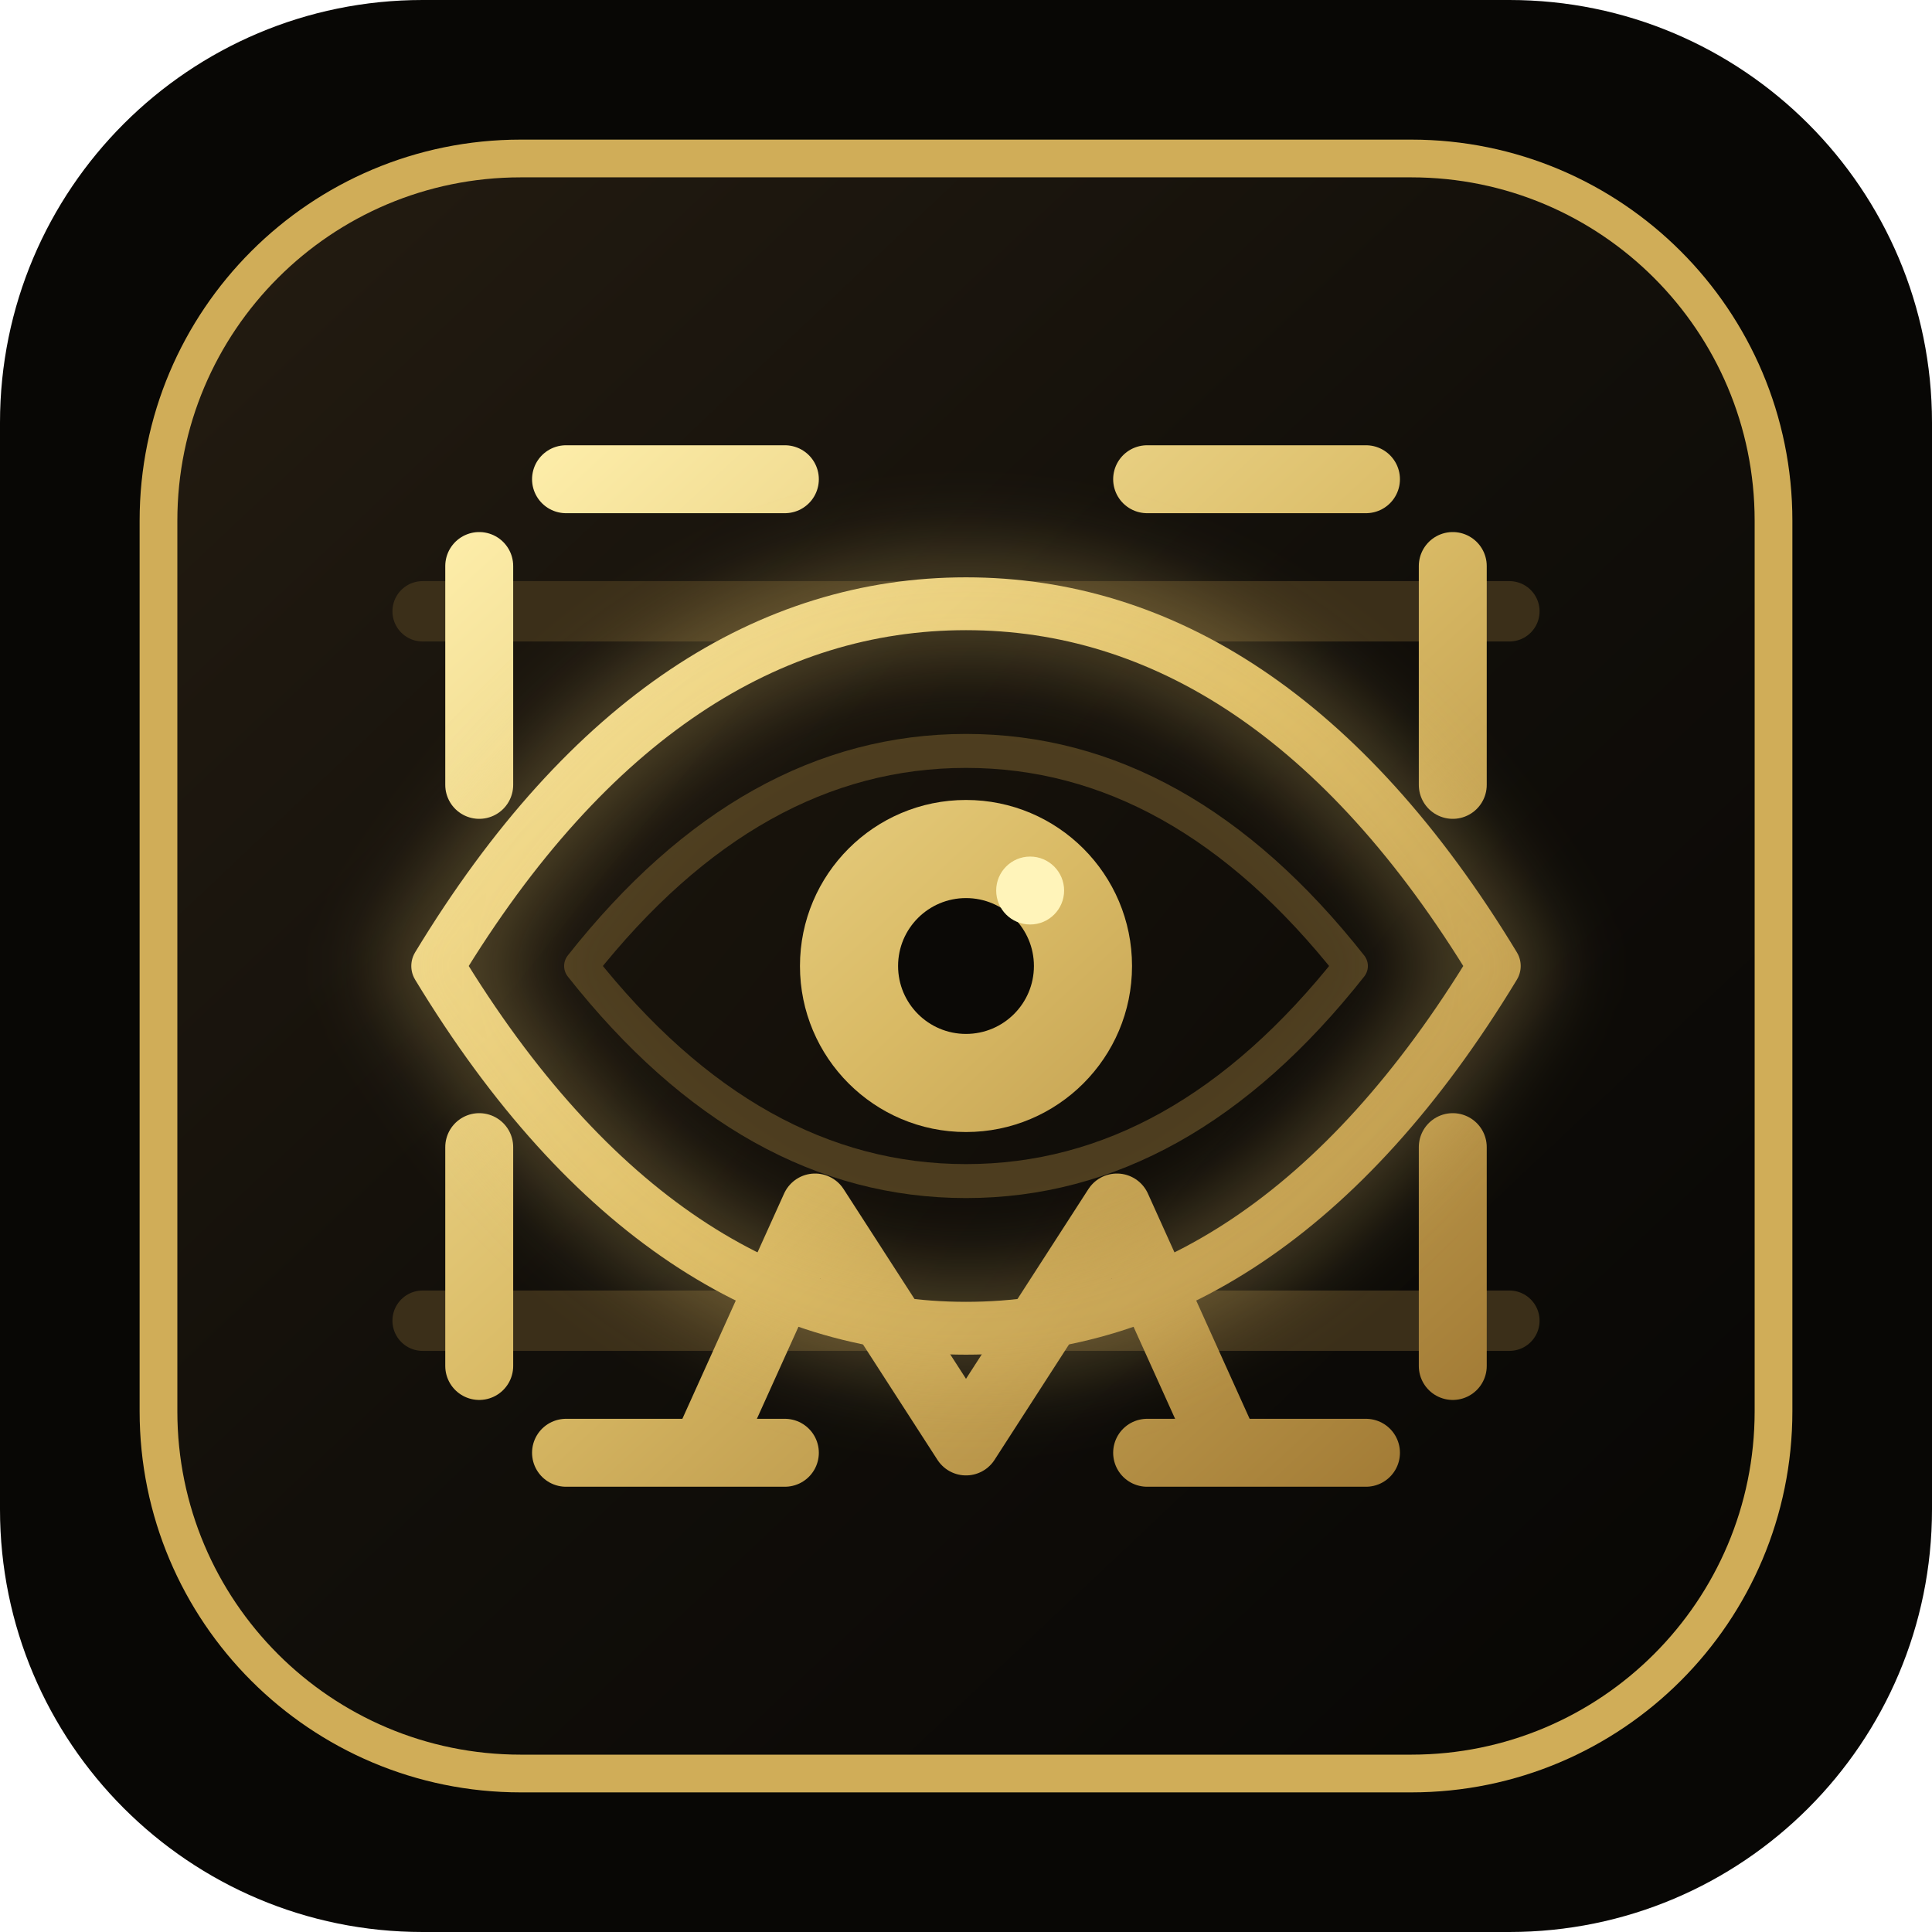
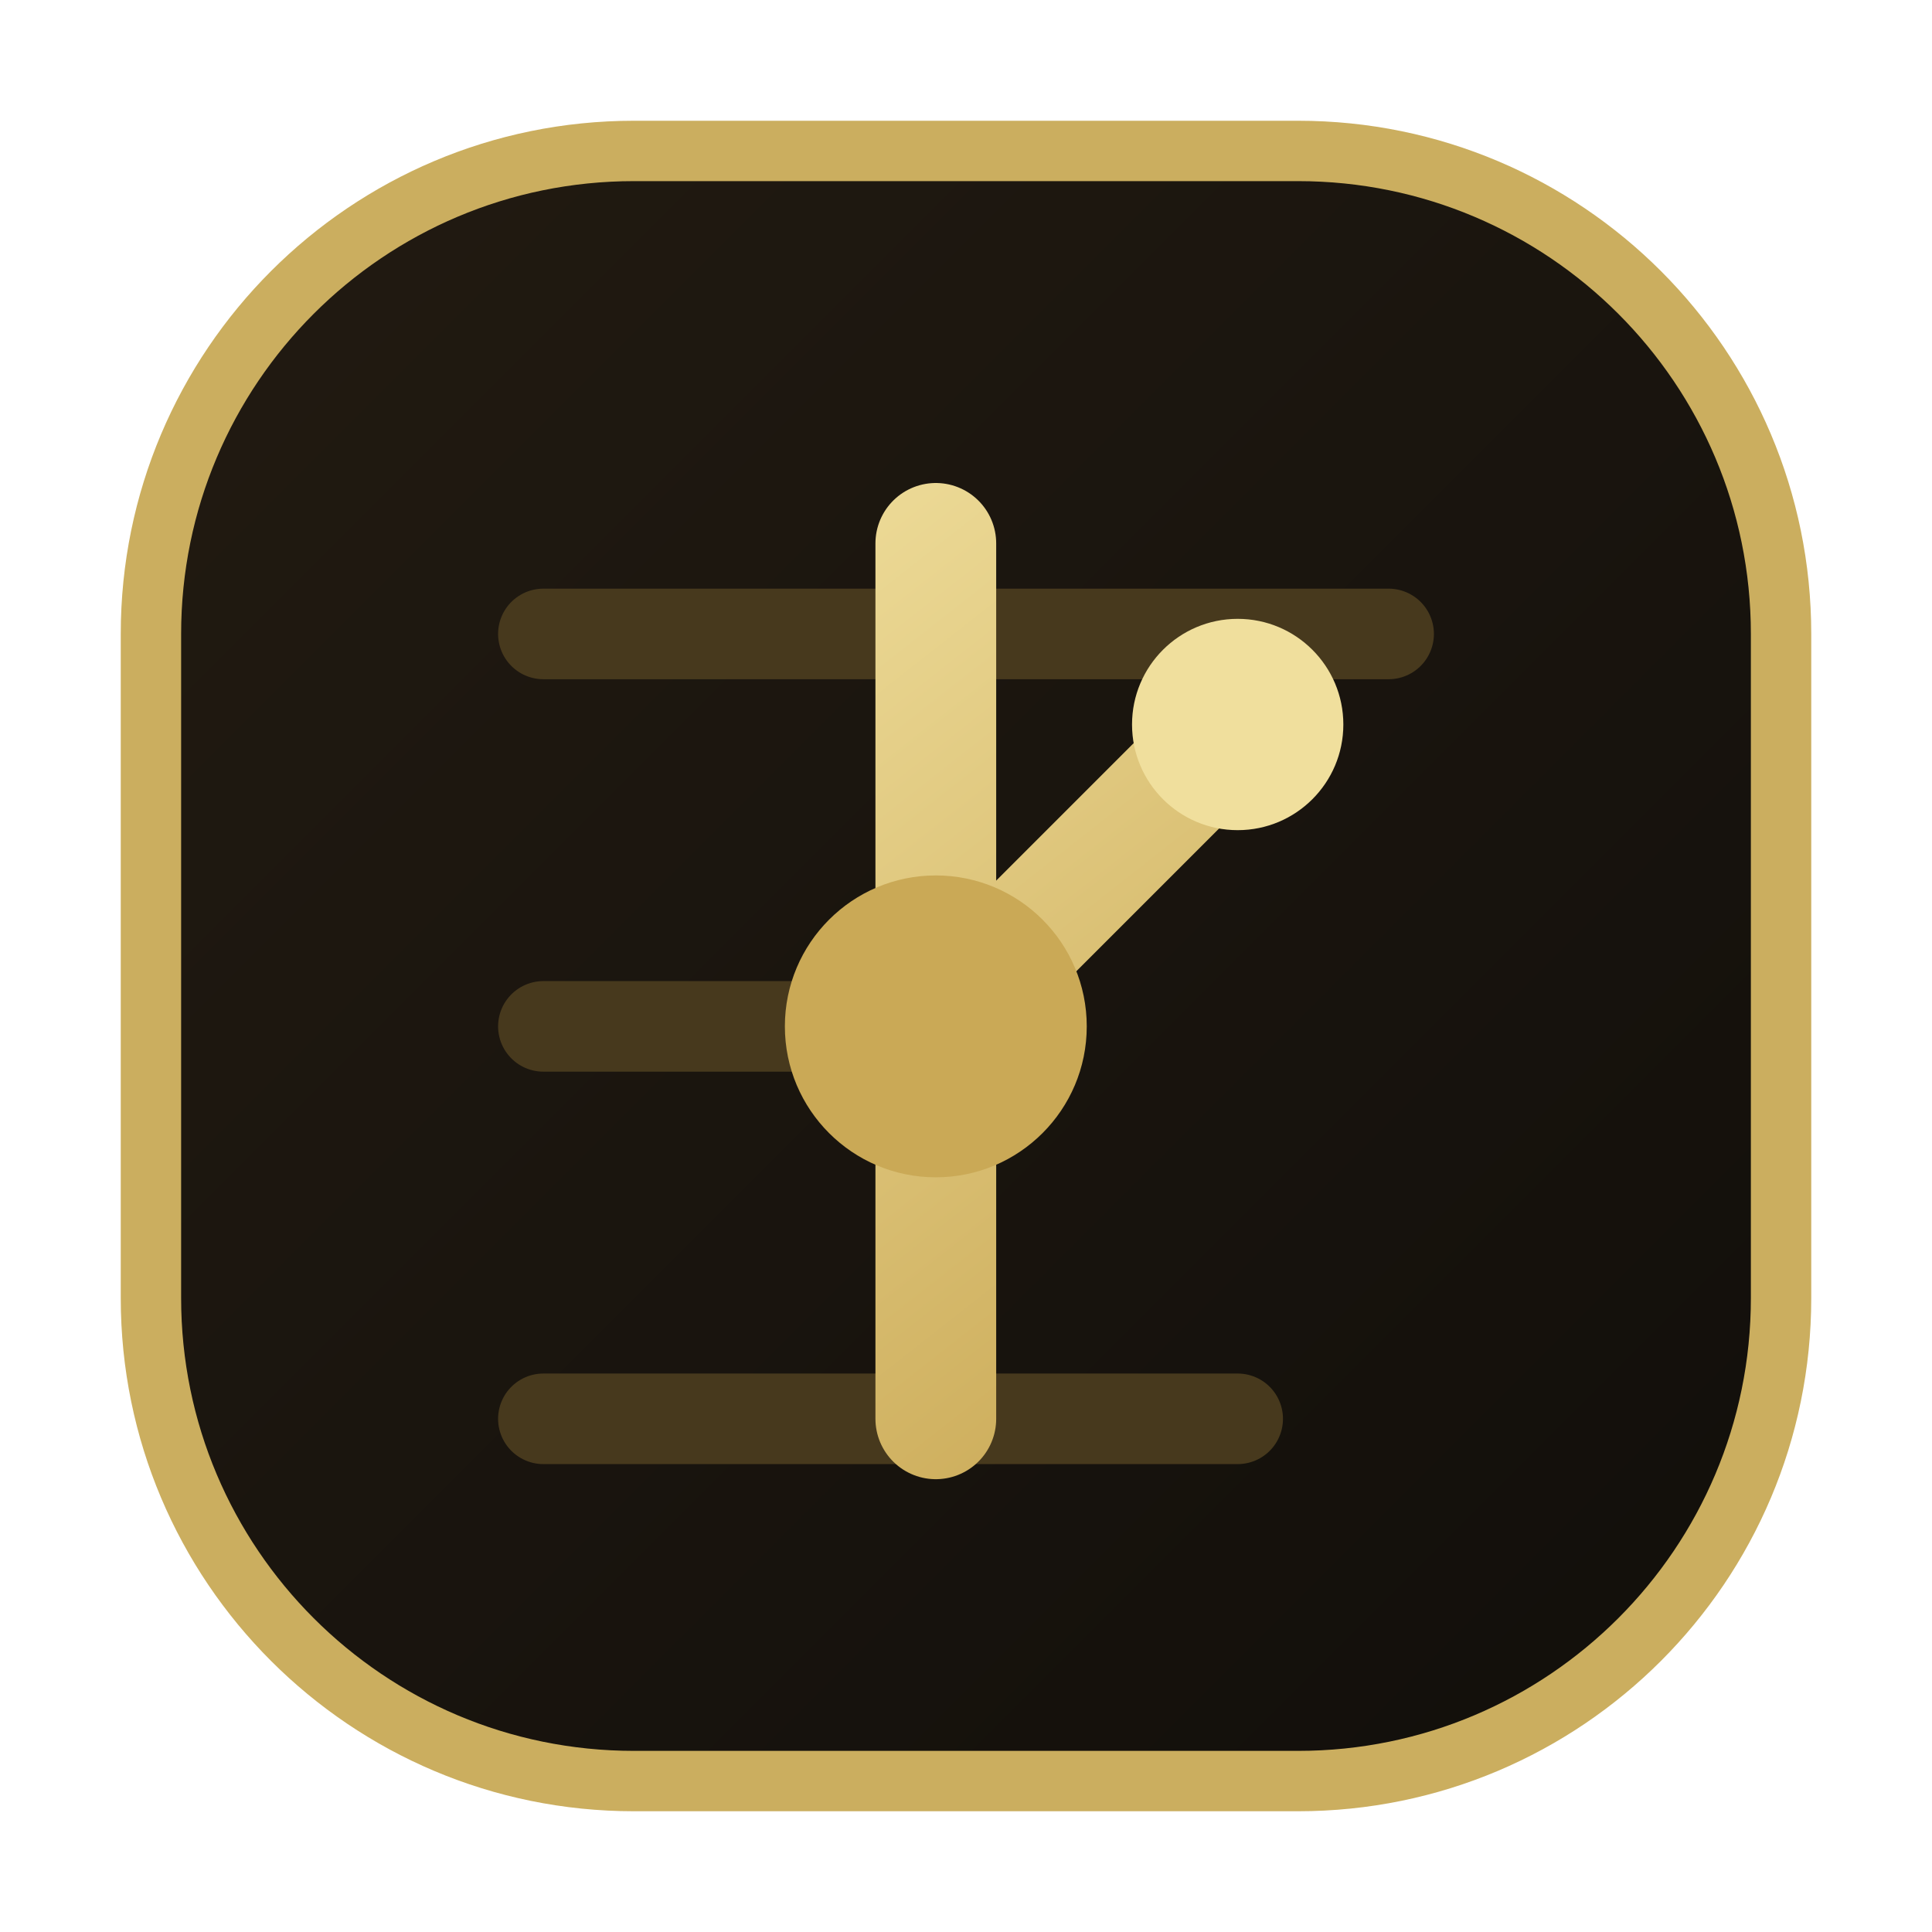
- <svg xmlns="http://www.w3.org/2000/svg" viewBox="0 0 512 512" fill="none">
+ <svg xmlns="http://www.w3.org/2000/svg" viewBox="0 0 64 64" fill="none">
  <defs>
-     <linearGradient id="watchBg" x1="54" y1="42" x2="458" y2="470" gradientUnits="userSpaceOnUse">
-       <stop stop-color="#241c11" />
-       <stop offset="0.48" stop-color="#120f0a" />
-       <stop offset="1" stop-color="#070604" />
+     <linearGradient id="frameFavV4" x1="8" y1="8" x2="56" y2="56" gradientUnits="userSpaceOnUse">
+       <stop stop-color="#211a11" />
+       <stop offset="1" stop-color="#120f0b" />
    </linearGradient>
-     <linearGradient id="watchGold" x1="128" y1="120" x2="390" y2="404" gradientUnits="userSpaceOnUse">
-       <stop stop-color="#fff0ad" />
-       <stop offset="0.48" stop-color="#d9ba65" />
-       <stop offset="1" stop-color="#9c7430" />
+     <linearGradient id="glyphFavV4" x1="21" y1="18" x2="43" y2="46" gradientUnits="userSpaceOnUse">
+       <stop stop-color="#F0DF9D" />
+       <stop offset="1" stop-color="#CAA956" />
    </linearGradient>
-     <linearGradient id="watchGlass" x1="122" y1="142" x2="390" y2="356" gradientUnits="userSpaceOnUse">
-       <stop stop-color="#1d170e" />
-       <stop offset="1" stop-color="#0b0906" />
-     </linearGradient>
-     <filter id="watchGlow" x="58" y="72" width="396" height="364" color-interpolation-filters="sRGB" filterUnits="userSpaceOnUse">
-       <feGaussianBlur stdDeviation="10" />
-     </filter>
  </defs>
-   <rect width="512" height="512" rx="112" fill="#080705" />
-   <rect x="42" y="42" width="428" height="428" rx="96" fill="url(#watchBg)" stroke="#d0ad58" stroke-width="10" />
-   <path d="M112 162h288M112 350h288" stroke="#3b2f19" stroke-width="16" stroke-linecap="round" />
-   <path d="M116 256c40-66 88-96 140-96s100 30 140 96c-40 66-88 96-140 96s-100-30-140-96Z" fill="url(#watchGlass)" stroke="url(#watchGold)" stroke-width="14" stroke-linejoin="round" />
-   <path d="M154 256c30-38 64-57 102-57s72 19 102 57c-30 38-64 57-102 57s-72-19-102-57Z" stroke="#4d3d1f" stroke-width="9" stroke-linejoin="round" />
-   <circle cx="256" cy="256" r="44" fill="url(#watchGold)" />
-   <circle cx="256" cy="256" r="18" fill="#0b0906" />
-   <circle cx="273" cy="236" r="9" fill="#fff4ba" />
-   <path d="M150 127h58M127 150v58M304 127h58M385 150v58M127 304v58M150 385h58M385 304v58M304 385h58" stroke="url(#watchGold)" stroke-width="18" stroke-linecap="round" />
-   <path d="M188 382l28-62 40 62 40-62 28 62" stroke="url(#watchGold)" stroke-width="18" stroke-linecap="round" stroke-linejoin="round" />
-   <path d="M116 256c40-66 88-96 140-96s100 30 140 96c-40 66-88 96-140 96s-100-30-140-96Z" stroke="#f5d77b" stroke-opacity="0.24" stroke-width="28" filter="url(#watchGlow)" />
+   <rect x="5" y="5" width="54" height="54" rx="16" fill="url(#frameFavV4)" stroke="#CBAE5F" stroke-width="2" />
+   <path d="M18 21h28" stroke="#47391D" stroke-width="3" stroke-linecap="round" />
+   <path d="M18 34h16" stroke="#47391D" stroke-width="3" stroke-linecap="round" />
+   <path d="M18 47h23" stroke="#47391D" stroke-width="3" stroke-linecap="round" />
+   <path d="M31 18v29" stroke="url(#glyphFavV4)" stroke-width="4" stroke-linecap="round" />
+   <path d="m31 34 10-10" stroke="url(#glyphFavV4)" stroke-width="4" stroke-linecap="round" />
+   <circle cx="41" cy="24" r="3.5" fill="#F0DF9D" />
+   <circle cx="31" cy="34" r="5" fill="#CAA956" />
</svg>
